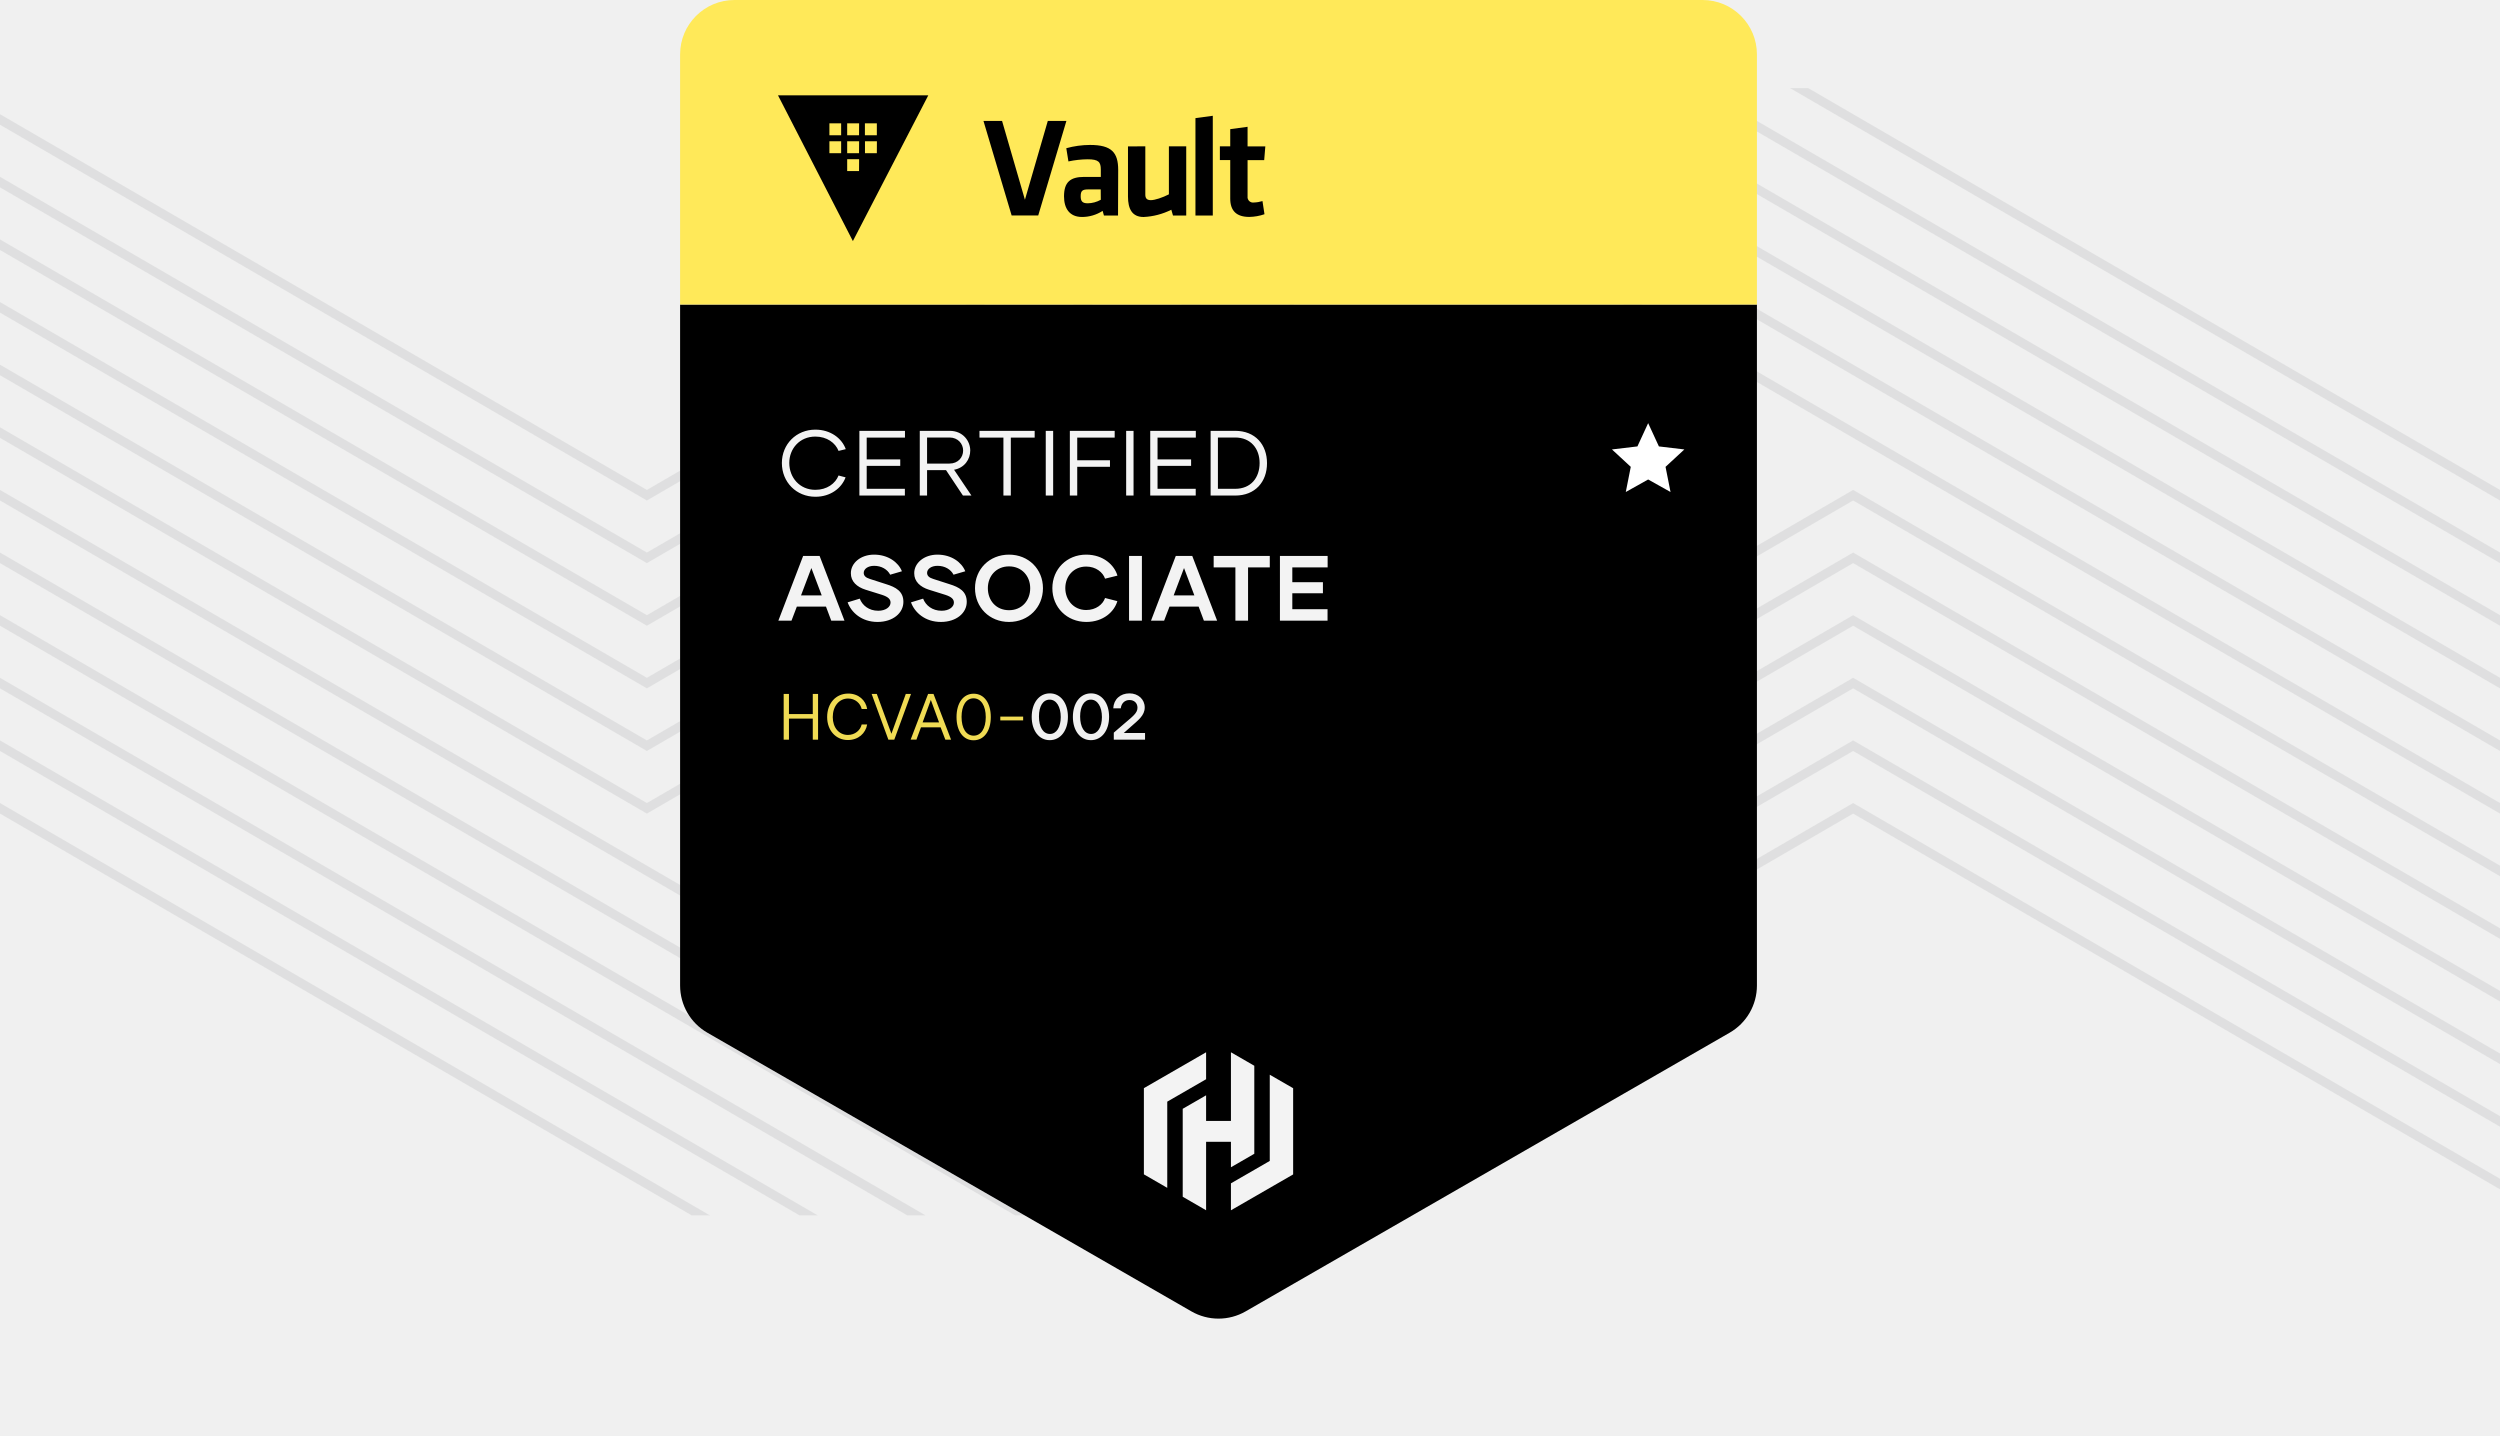
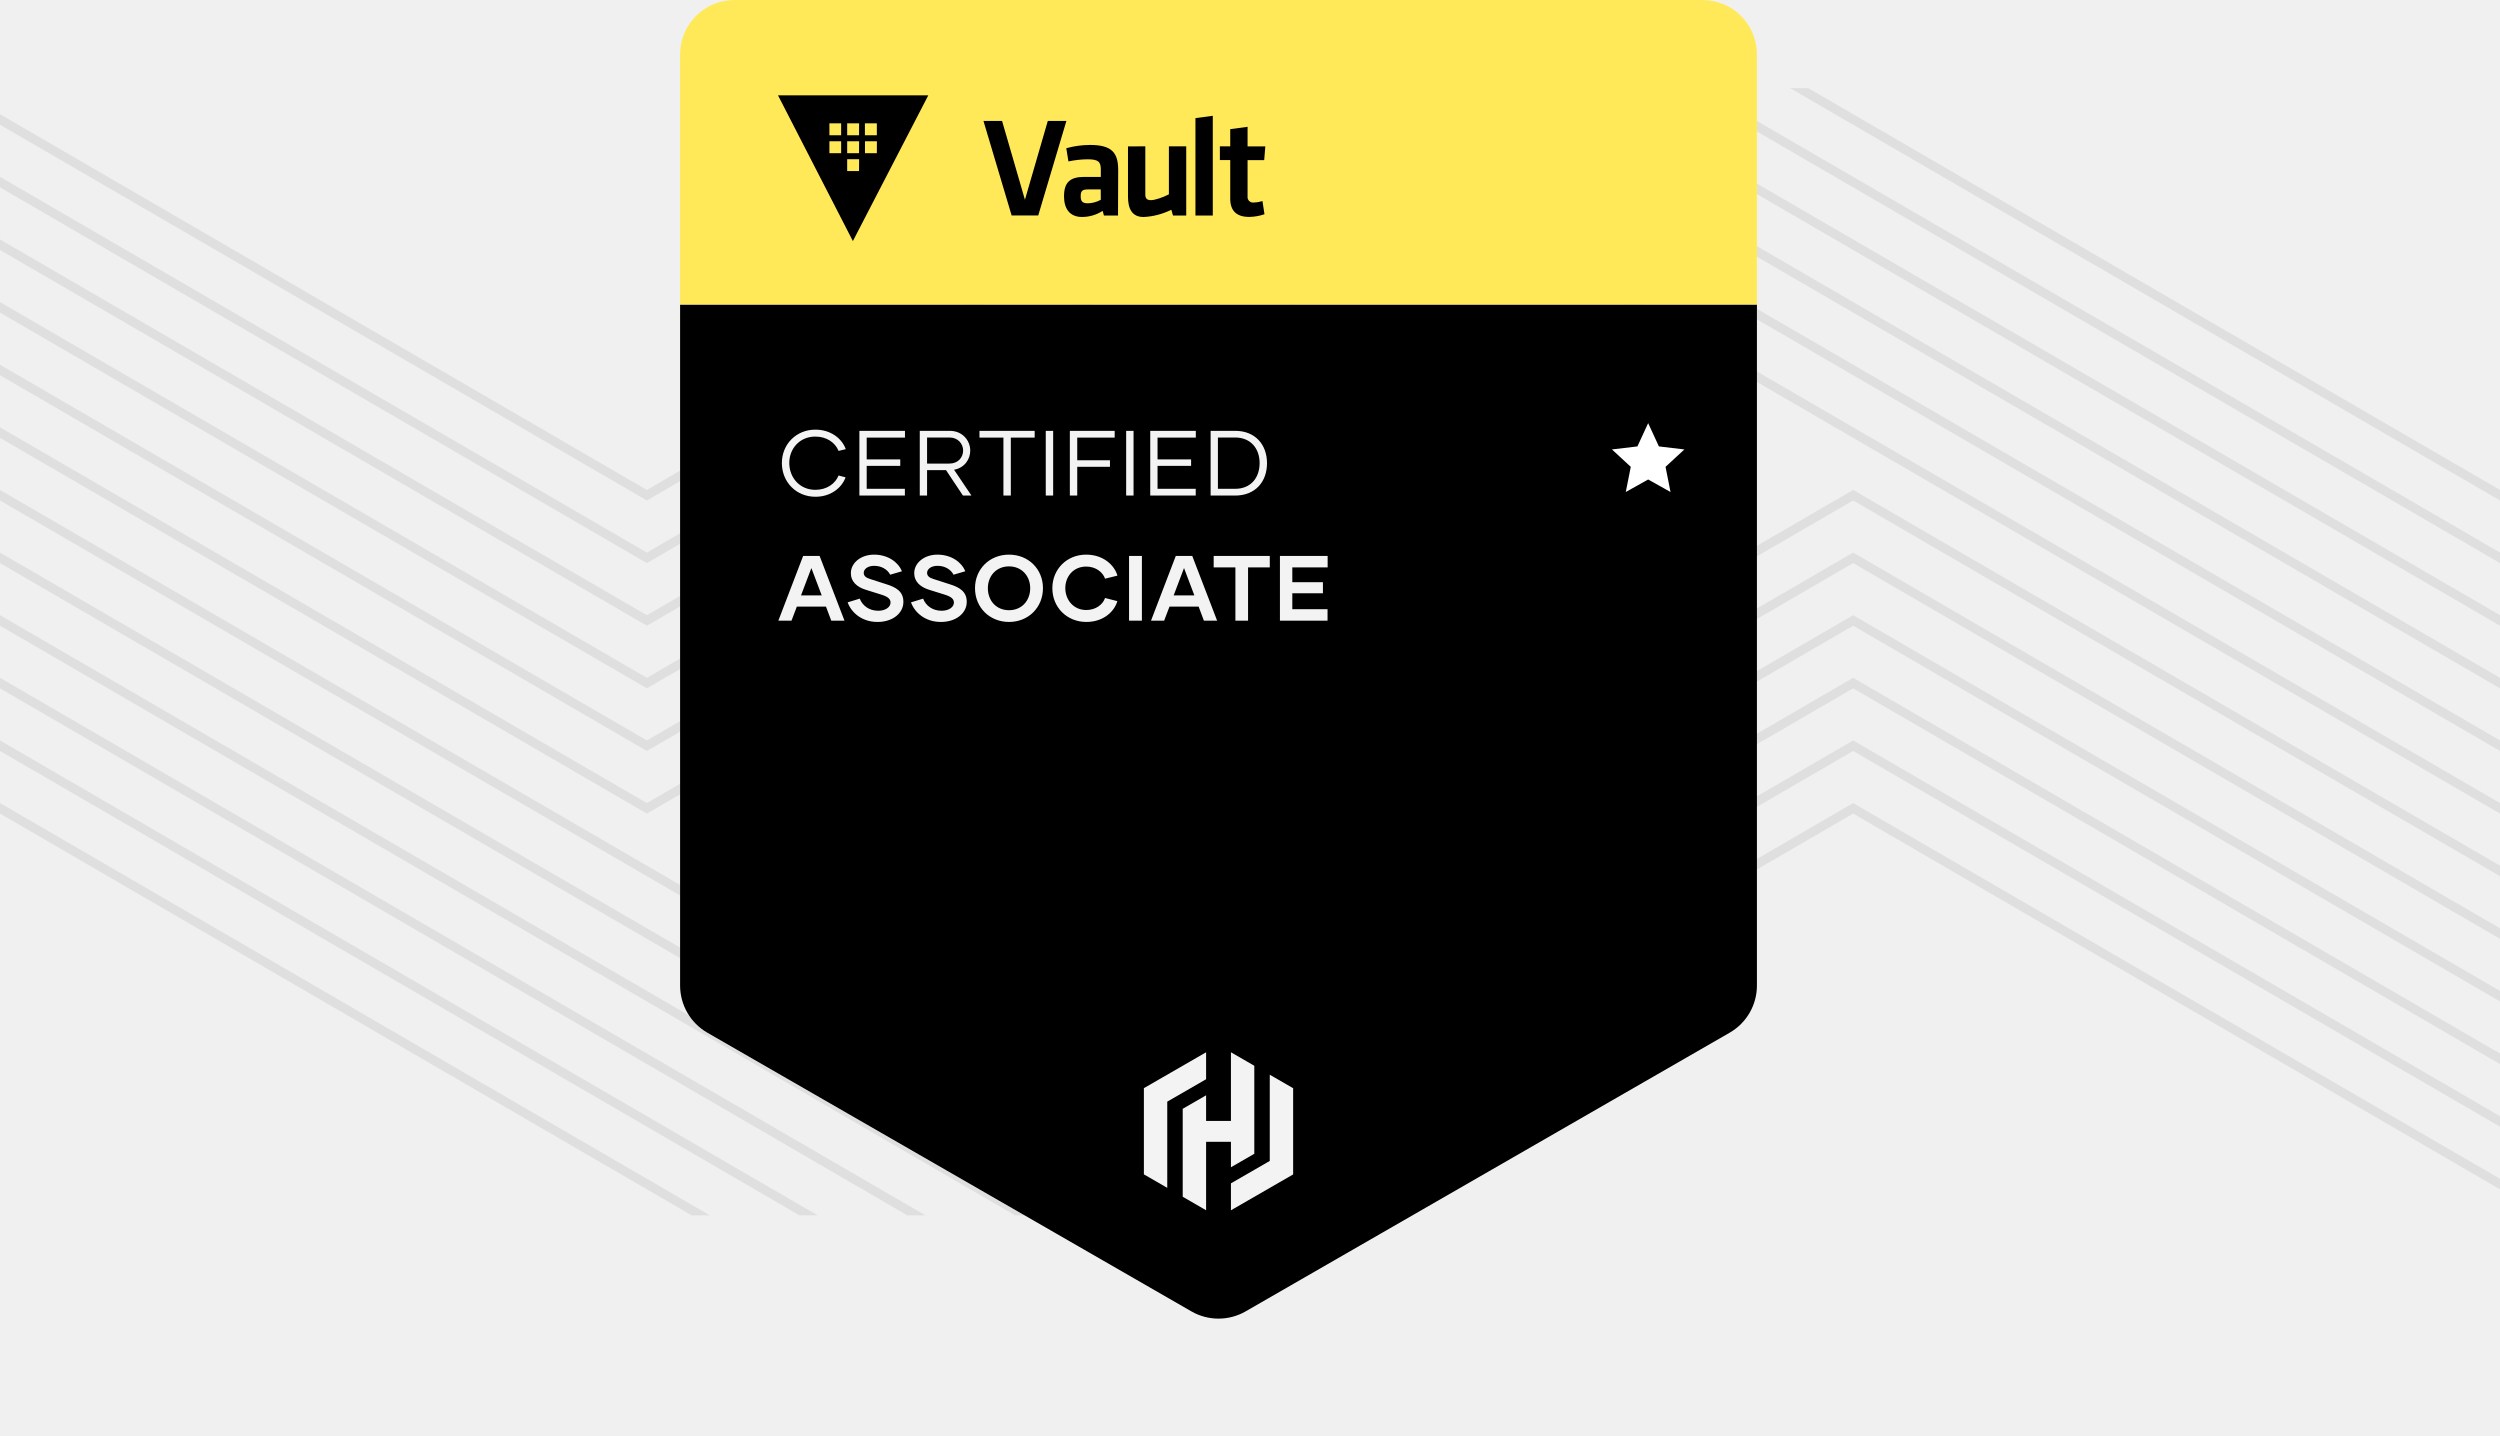
<svg xmlns="http://www.w3.org/2000/svg" width="397" height="228" viewBox="0 0 397 228" fill="none">
  <g opacity="0.3">
    <path d="M129.634 192.872L0 117.574V119.259L126.953 193H129.854L129.634 192.872V192.872ZM112.734 193H109.833L0 129.203V127.518L112.514 192.872L112.734 193V193ZM146.975 193H144.074L0 109.315V107.63L146.755 192.872L146.975 193V193ZM198.336 193H195.435L0 79.482V77.797L198.116 192.872L198.336 193V193ZM164.096 193H161.194L0 99.37V97.685L163.875 192.872L164.096 193V193ZM181.216 193H178.315L0 89.427V87.74L180.996 192.871L181.216 192.999V193ZM102.724 127.519L0 67.853V69.538L102.724 129.204L102.798 129.161L205.447 69.538V67.853L205.374 67.896L102.724 127.519V127.519ZM205.374 57.951L205.447 57.908V59.593L102.798 119.217L102.724 119.259L0 59.593V57.908L102.724 117.575L205.374 57.951V57.951ZM205.374 38.062L205.447 38.019V39.704L102.798 99.328L102.724 99.37L0 39.704V38.02L102.724 97.687L205.374 38.063V38.062ZM205.374 18.172L205.447 18.13V19.815L102.798 79.44L102.724 79.483L0 19.815V18.13L102.724 77.797L205.374 18.173V18.172ZM205.374 28.117L205.447 28.074V29.76L102.798 89.384L102.724 89.427L0 29.76V28.074L102.724 87.741L205.374 28.117V28.117ZM205.374 48.007L205.447 47.964V49.649L102.798 109.272L102.724 109.315L0 49.649V47.964L102.724 107.63L205.374 48.007V48.007Z" fill="#3B3D45" fill-opacity="0.3" />
  </g>
  <g opacity="0.3">
    <path d="M267.366 14.128L397 89.426V87.74L270.047 14H267.146L267.366 14.127V14.128ZM284.266 14H287.167L397 77.797V79.482L284.486 14.128L284.266 14ZM250.025 14H252.926L397 97.685V99.37L250.245 14.128L250.025 14V14ZM198.664 14H201.565L397 127.518V129.203L198.884 14.128L198.664 14ZM232.904 14H235.806L397 107.63V109.315L233.125 14.128L232.904 14ZM215.784 14H218.685L397 117.573V119.259L216.004 14.128L215.784 14ZM294.276 79.48L397 139.148V137.463L294.276 77.796L294.202 77.839L191.553 137.462V139.147L191.626 139.104L294.276 79.48V79.48ZM191.626 149.049L191.553 149.092V147.407L294.202 87.783L294.276 87.741L397 147.407V149.092L294.276 89.425L191.626 149.049ZM191.626 168.938L191.553 168.981V167.296L294.202 107.672L294.276 107.63L397 167.296V168.981L294.276 109.314L191.626 168.938V168.938ZM191.626 188.827L191.553 188.87V187.185L294.202 127.561L294.276 127.518L397 187.185V188.87L294.276 129.203L191.626 188.827V188.827ZM191.626 178.883L191.553 178.926V177.24L294.202 117.616L294.276 117.573L397 177.24V178.926L294.276 119.259L191.626 178.883V178.883ZM191.626 158.993L191.553 159.036V157.351L294.202 97.728L294.276 97.685L397 157.351V159.036L294.276 99.37L191.626 158.993V158.993Z" fill="#3B3D45" fill-opacity="0.3" />
  </g>
  <path d="M108 48.364H279V156.507C279 159.596 277.35 162.45 274.673 163.991L197.809 208.246C195.142 209.782 191.858 209.782 189.191 208.246L112.327 163.991C109.65 162.45 108 159.596 108 156.507V48.364Z" fill="black" />
  <path d="M279 48.364H108V8.636C108 3.867 111.867 0 116.636 0H270.364C275.133 0 279 3.867 279 8.636V48.364Z" fill="#FFE959" />
-   <path opacity="0.94" d="M124.447 117.455H125.286V114.117H129.069V117.455H129.909V110.2H129.069V113.392H125.286V110.2H124.447V117.455ZM134.636 117.517C136.315 117.517 137.466 116.439 137.704 115.05H136.833C136.636 115.941 135.797 116.708 134.647 116.708C133.227 116.708 132.242 115.537 132.242 113.879C132.242 112.159 133.237 110.925 134.688 110.925C135.807 110.925 136.626 111.682 136.833 112.584H137.704C137.486 111.195 136.336 110.138 134.698 110.138C132.75 110.138 131.351 111.661 131.351 113.869C131.351 116.014 132.76 117.517 134.636 117.517ZM141.071 117.455H142.014L144.667 110.2H143.838L141.558 116.522L139.237 110.2H138.418L141.071 117.455ZM145.526 117.455L146.252 115.496H149.371L150.117 117.455H151.029L148.242 110.2H147.381L144.614 117.444L145.526 117.455ZM146.511 114.719L147.817 111.143L149.123 114.719H146.511ZM154.601 117.558C156.27 117.558 157.337 116.087 157.337 113.869C157.337 111.641 156.28 110.159 154.622 110.159C152.964 110.159 151.896 111.641 151.896 113.869C151.896 116.087 152.953 117.558 154.601 117.558ZM154.622 116.822C153.43 116.822 152.694 115.662 152.694 113.838C152.694 112.055 153.42 110.894 154.591 110.894C155.793 110.894 156.539 112.076 156.539 113.879C156.539 115.662 155.803 116.822 154.622 116.822ZM158.849 114.397H162.476V113.796H158.849V114.397Z" fill="#FFE959" />
-   <path opacity="0.94" d="M166.696 117.537C168.426 117.537 169.587 115.993 169.587 113.827C169.587 111.661 168.436 110.107 166.716 110.107C164.986 110.107 163.835 111.661 163.835 113.848C163.835 116.004 164.975 117.537 166.696 117.537ZM166.727 116.553C165.649 116.553 164.986 115.434 164.986 113.775C164.986 112.169 165.618 111.102 166.685 111.102C167.763 111.102 168.447 112.252 168.447 113.869C168.447 115.444 167.783 116.553 166.727 116.553ZM173.234 117.537C174.965 117.537 176.125 115.993 176.125 113.827C176.125 111.661 174.975 110.107 173.255 110.107C171.524 110.107 170.374 111.661 170.374 113.848C170.374 116.004 171.514 117.537 173.234 117.537ZM173.265 116.553C172.187 116.553 171.524 115.434 171.524 113.775C171.524 112.169 172.156 111.102 173.224 111.102C174.301 111.102 174.985 112.252 174.985 113.869C174.985 115.444 174.322 116.553 173.265 116.553ZM176.87 117.455H181.834V116.397H178.455L179.533 115.444C180.735 114.377 181.782 113.63 181.782 112.345C181.782 111.06 180.756 110.107 179.367 110.107C177.885 110.107 176.849 111.06 176.787 112.48H177.979C178.072 111.682 178.611 111.164 179.357 111.164C180.124 111.164 180.632 111.651 180.632 112.397C180.632 113.247 179.834 113.796 178.518 114.926L176.87 116.346V117.455Z" fill="white" />
  <path d="M261.727 67.193L263.433 70.891L267.476 71.371L264.487 74.135L265.28 78.13L261.727 76.141L258.174 78.13L258.967 74.135L255.978 71.371L260.022 70.891L261.727 67.193Z" fill="white" />
-   <path opacity="0.95" d="M129.492 78.886C131.885 78.886 133.646 77.521 134.278 75.803L133.162 75.509C132.648 76.801 131.312 77.785 129.477 77.785C126.981 77.785 125.337 75.832 125.337 73.513C125.337 71.252 126.981 69.328 129.477 69.328C131.312 69.328 132.663 70.327 133.162 71.604L134.307 71.325C133.691 69.607 131.899 68.227 129.477 68.227C126.452 68.227 124.162 70.532 124.162 73.527C124.162 76.567 126.452 78.886 129.492 78.886ZM143.709 69.49V68.418H136.471V78.695H143.695V77.624H137.631V73.983H142.96V72.955H137.631V69.49H143.709ZM152.915 78.695H154.266L151.506 74.599C153.18 74.291 154.075 72.925 154.075 71.545C154.075 70.048 152.93 68.418 150.816 68.418H146.059V78.695H147.219V74.658H150.229L152.915 78.695ZM147.219 69.475H150.787C152.123 69.475 152.945 70.474 152.945 71.545C152.945 72.632 152.137 73.615 150.772 73.615H147.219V69.475ZM164.305 68.418H155.54V69.49H159.343V78.695H160.517V69.49H164.305V68.418ZM166.066 78.695H167.241V68.418H166.066V78.695ZM177.011 69.49V68.418H169.891V78.695H171.065V74.129H176.263V73.087H171.065V69.49H177.011ZM178.834 78.695H180.008V68.418H178.834V78.695ZM189.896 69.49V68.418H182.658V78.695H189.881V77.624H183.818V73.983H189.147V72.955H183.818V69.49H189.896ZM196.15 68.418H192.245V78.695H196.15C199.336 78.695 201.201 76.508 201.201 73.557C201.201 70.606 199.336 68.418 196.15 68.418ZM196.136 77.624H193.405V69.475H196.136C198.646 69.475 200.026 71.266 200.026 73.527C200.026 75.862 198.646 77.624 196.136 77.624ZM132.002 98.559H134.102L130.152 88.282H127.539L123.604 98.559H125.689L126.54 96.327H131.165L132.002 98.559ZM127.201 94.551L128.846 90.205L130.49 94.551H127.201ZM139.348 98.765C141.814 98.765 143.459 97.34 143.459 95.579C143.459 93.905 142.269 93.244 140.698 92.76L138.144 91.938C137.468 91.732 137.16 91.424 137.16 90.969C137.16 90.367 137.806 89.853 138.819 89.853C139.979 89.853 140.933 90.425 141.359 91.262L143.224 90.719C142.666 89.295 141.021 88.076 138.804 88.076C136.661 88.076 135.105 89.427 135.119 91.027C135.105 92.349 136.088 93.215 137.439 93.641L140.067 94.463C141.051 94.786 141.418 95.153 141.418 95.696C141.418 96.371 140.669 96.988 139.465 96.988C137.982 96.988 136.94 96.136 136.529 95.065L134.605 95.652C135.178 97.252 136.837 98.765 139.348 98.765ZM149.409 98.765C151.875 98.765 153.52 97.34 153.52 95.579C153.52 93.905 152.33 93.244 150.759 92.76L148.205 91.938C147.529 91.732 147.221 91.424 147.221 90.969C147.221 90.367 147.867 89.853 148.88 89.853C150.04 89.853 150.994 90.425 151.42 91.262L153.285 90.719C152.727 89.295 151.082 88.076 148.865 88.076C146.722 88.076 145.166 89.427 145.18 91.027C145.166 92.349 146.149 93.215 147.5 93.641L150.128 94.463C151.112 94.786 151.479 95.153 151.479 95.696C151.479 96.371 150.73 96.988 149.526 96.988C148.043 96.988 147.001 96.136 146.59 95.065L144.666 95.652C145.239 97.252 146.898 98.765 149.409 98.765ZM160.234 98.765C163.331 98.765 165.622 96.445 165.622 93.406C165.622 90.381 163.331 88.076 160.234 88.076C157.121 88.076 154.831 90.381 154.831 93.406C154.831 96.445 157.121 98.765 160.234 98.765ZM160.234 96.9C158.193 96.9 156.871 95.373 156.871 93.406C156.871 91.482 158.193 89.941 160.234 89.941C162.26 89.941 163.596 91.482 163.596 93.406C163.596 95.373 162.26 96.9 160.234 96.9ZM172.517 98.765C175.233 98.765 176.966 97.106 177.435 95.461L175.483 94.962C175.145 95.975 174.044 96.871 172.488 96.871C170.462 96.871 169.17 95.241 169.17 93.391C169.17 91.541 170.462 89.97 172.488 89.97C174.044 89.97 175.145 90.895 175.483 91.894L177.45 91.409C176.98 89.779 175.248 88.076 172.473 88.076C169.419 88.076 167.114 90.381 167.114 93.406C167.114 96.445 169.419 98.765 172.517 98.765ZM179.293 98.559H181.334V88.282H179.293V98.559ZM191.178 98.559H193.278L189.329 88.282H186.715L182.78 98.559H184.865L185.717 96.327H190.342L191.178 98.559ZM186.378 94.551L188.022 90.205L189.666 94.551H186.378ZM201.642 88.282H192.73V90.102H196.181V98.559H198.192V90.102H201.642V88.282ZM210.829 90.102V88.282H203.253V98.559H210.814V96.739H205.22V94.213H210.08V92.451H205.22V90.102H210.829Z" fill="white" />
+   <path opacity="0.95" d="M129.492 78.886C131.885 78.886 133.647 77.521 134.278 75.803L133.162 75.509C132.648 76.801 131.312 77.785 129.477 77.785C126.981 77.785 125.337 75.832 125.337 73.513C125.337 71.252 126.981 69.328 129.477 69.328C131.312 69.328 132.663 70.327 133.162 71.604L134.307 71.325C133.691 69.607 131.899 68.227 129.477 68.227C126.453 68.227 124.162 70.532 124.162 73.527C124.162 76.567 126.453 78.886 129.492 78.886ZM143.709 69.49V68.418H136.471V78.695H143.695V77.624H137.631V73.983H142.961V72.955H137.631V69.49H143.709ZM152.916 78.695H154.266L151.506 74.599C153.18 74.291 154.075 72.925 154.075 71.545C154.075 70.048 152.93 68.418 150.816 68.418H146.059V78.695H147.219V74.658H150.229L152.916 78.695ZM147.219 69.475H150.787C152.123 69.475 152.945 70.474 152.945 71.545C152.945 72.632 152.137 73.615 150.772 73.615H147.219V69.475ZM164.305 68.418H155.54V69.49H159.343V78.695H160.518V69.49H164.305V68.418ZM166.067 78.695H167.241V68.418H166.067V78.695ZM177.012 69.49V68.418H169.891V78.695H171.065V74.129H176.263V73.087H171.065V69.49H177.012ZM178.834 78.695H180.008V68.418H178.834V78.695ZM189.896 69.49V68.418H182.658V78.695H189.881V77.624H183.818V73.983H189.147V72.955H183.818V69.49H189.896ZM196.151 68.418H192.245V78.695H196.151C199.337 78.695 201.201 76.508 201.201 73.557C201.201 70.606 199.337 68.418 196.151 68.418ZM196.136 77.624H193.405V69.475H196.136C198.646 69.475 200.027 71.266 200.027 73.527C200.027 75.862 198.646 77.624 196.136 77.624ZM132.002 98.559H134.102L130.152 88.282H127.539L123.604 98.559H125.689L126.541 96.327H131.165L132.002 98.559ZM127.201 94.551L128.846 90.205L130.49 94.551H127.201ZM139.348 98.765C141.814 98.765 143.459 97.34 143.459 95.579C143.459 93.905 142.269 93.244 140.698 92.76L138.144 91.938C137.468 91.732 137.16 91.424 137.16 90.969C137.16 90.367 137.806 89.853 138.819 89.853C139.979 89.853 140.933 90.425 141.359 91.262L143.224 90.719C142.666 89.295 141.021 88.076 138.805 88.076C136.661 88.076 135.105 89.427 135.119 91.027C135.105 92.349 136.088 93.215 137.439 93.641L140.067 94.463C141.051 94.786 141.418 95.153 141.418 95.696C141.418 96.371 140.669 96.988 139.465 96.988C137.982 96.988 136.94 96.136 136.529 95.065L134.606 95.652C135.178 97.252 136.837 98.765 139.348 98.765ZM149.409 98.765C151.875 98.765 153.52 97.34 153.52 95.579C153.52 93.905 152.331 93.244 150.76 92.76L148.205 91.938C147.53 91.732 147.221 91.424 147.221 90.969C147.221 90.367 147.867 89.853 148.88 89.853C150.04 89.853 150.994 90.425 151.42 91.262L153.285 90.719C152.727 89.295 151.083 88.076 148.866 88.076C146.722 88.076 145.166 89.427 145.18 91.027C145.166 92.349 146.149 93.215 147.5 93.641L150.128 94.463C151.112 94.786 151.479 95.153 151.479 95.696C151.479 96.371 150.73 96.988 149.526 96.988C148.043 96.988 147.001 96.136 146.59 95.065L144.667 95.652C145.239 97.252 146.898 98.765 149.409 98.765ZM160.234 98.765C163.332 98.765 165.622 96.445 165.622 93.406C165.622 90.381 163.332 88.076 160.234 88.076C157.121 88.076 154.831 90.381 154.831 93.406C154.831 96.445 157.121 98.765 160.234 98.765ZM160.234 96.9C158.193 96.9 156.872 95.373 156.872 93.406C156.872 91.482 158.193 89.941 160.234 89.941C162.26 89.941 163.596 91.482 163.596 93.406C163.596 95.373 162.26 96.9 160.234 96.9ZM172.517 98.765C175.233 98.765 176.966 97.106 177.436 95.461L175.483 94.962C175.145 95.975 174.044 96.871 172.488 96.871C170.462 96.871 169.17 95.241 169.17 93.391C169.17 91.541 170.462 89.97 172.488 89.97C174.044 89.97 175.145 90.895 175.483 91.894L177.45 91.409C176.98 89.779 175.248 88.076 172.473 88.076C169.419 88.076 167.114 90.381 167.114 93.406C167.114 96.445 169.419 98.765 172.517 98.765ZM179.293 98.559H181.334V88.282H179.293V98.559ZM191.179 98.559H193.278L189.329 88.282H186.715L182.781 98.559H184.865L185.717 96.327H190.342L191.179 98.559ZM186.378 94.551L188.022 90.205L189.666 94.551H186.378ZM201.642 88.282H192.731V90.102H196.181V98.559H198.192V90.102H201.642V88.282ZM210.829 90.102V88.282H203.253V98.559H210.814V96.739H205.22V94.213H210.08V92.451H205.22V90.102H210.829Z" fill="white" />
  <path d="M166.392 19.199H169.346L164.87 34.22H160.649L156.173 19.199H159.127L162.759 31.718L166.392 19.199Z" fill="black" />
  <path d="M177.543 34.231H175.305L175.1 33.485C174.127 34.118 172.99 34.454 171.83 34.455C169.823 34.455 168.966 33.079 168.966 31.184C168.966 28.947 169.935 28.093 172.169 28.093H174.809V26.944C174.809 25.725 174.47 25.296 172.71 25.296C171.686 25.306 170.667 25.42 169.666 25.635L169.327 23.535C170.554 23.197 171.821 23.023 173.094 23.017C176.543 23.017 177.569 24.237 177.569 26.989L177.543 34.231ZM174.795 30.08H172.761C171.859 30.08 171.613 30.33 171.613 31.166C171.613 31.93 171.859 32.285 172.732 32.285C173.46 32.273 174.174 32.079 174.809 31.721L174.795 30.08Z" fill="black" />
-   <path d="M181.876 23.238V30.905C181.876 31.491 182.122 31.785 182.756 31.785C183.39 31.785 184.621 31.379 185.621 30.86V23.238H188.373V34.232H186.273L186.005 33.307C184.635 33.994 183.135 34.387 181.604 34.459C179.777 34.459 179.124 33.173 179.124 31.211V23.249L181.876 23.238Z" fill="black" />
+   <path d="M181.876 23.238V30.905C181.876 31.491 182.123 31.785 182.756 31.785C183.39 31.785 184.621 31.379 185.621 30.86V23.238H188.374V34.232H186.273L186.005 33.307C184.635 33.994 183.136 34.387 181.604 34.459C179.777 34.459 179.124 33.173 179.124 31.211V23.249L181.876 23.238Z" fill="black" />
  <path d="M189.838 34.231V18.759L192.591 18.386V34.231H189.838Z" fill="black" />
  <path d="M200.799 34.019C200.022 34.29 199.208 34.435 198.386 34.448C196.379 34.448 195.361 33.501 195.361 31.539V25.423H193.717V23.238H195.361V20.508L198.114 20.135V23.249H200.933L200.754 25.434H198.114V31.189C198.096 31.322 198.111 31.457 198.155 31.584C198.199 31.711 198.272 31.826 198.368 31.92C198.464 32.014 198.581 32.085 198.709 32.126C198.837 32.167 198.973 32.178 199.106 32.158C199.572 32.145 200.035 32.068 200.482 31.931L200.799 34.019Z" fill="black" />
  <path d="M123.545 15.137L135.438 38.282L147.413 15.137H123.545ZM133.574 24.326H131.709V22.432H133.574V24.326ZM133.574 21.485H131.709V19.59H133.574V21.485ZM136.415 27.168H134.532V25.281H136.427L136.415 27.168ZM136.415 24.326H134.532V22.432H136.427L136.415 24.326ZM136.415 21.485H134.532V19.59H136.427L136.415 21.485ZM139.242 24.326H137.359V22.432H139.253L139.242 24.326ZM137.348 21.485V19.59H139.242V21.485H137.348Z" fill="black" />
  <path opacity="0.95" d="M191.528 167.101L181.649 172.799V172.803V186.488L185.36 188.631V174.942L191.528 171.382V167.101Z" fill="white" />
-   <path opacity="0.95" d="M195.473 167.101V178.002H191.528V173.935L187.816 176.077V190.044L191.528 192.191V181.32H195.473V185.361L199.183 183.219V169.243L195.473 167.101Z" fill="white" />
+   <path opacity="0.95" d="M195.472 167.101V178.002H191.528V173.935L187.815 176.077V190.044L191.528 192.191V181.32H195.472V185.361L199.183 183.219V169.243L195.472 167.101Z" fill="white" />
  <path opacity="0.95" d="M195.472 192.196L205.351 186.498V186.494V172.808L201.638 170.666V184.355L195.472 187.915V192.196Z" fill="white" />
</svg>
